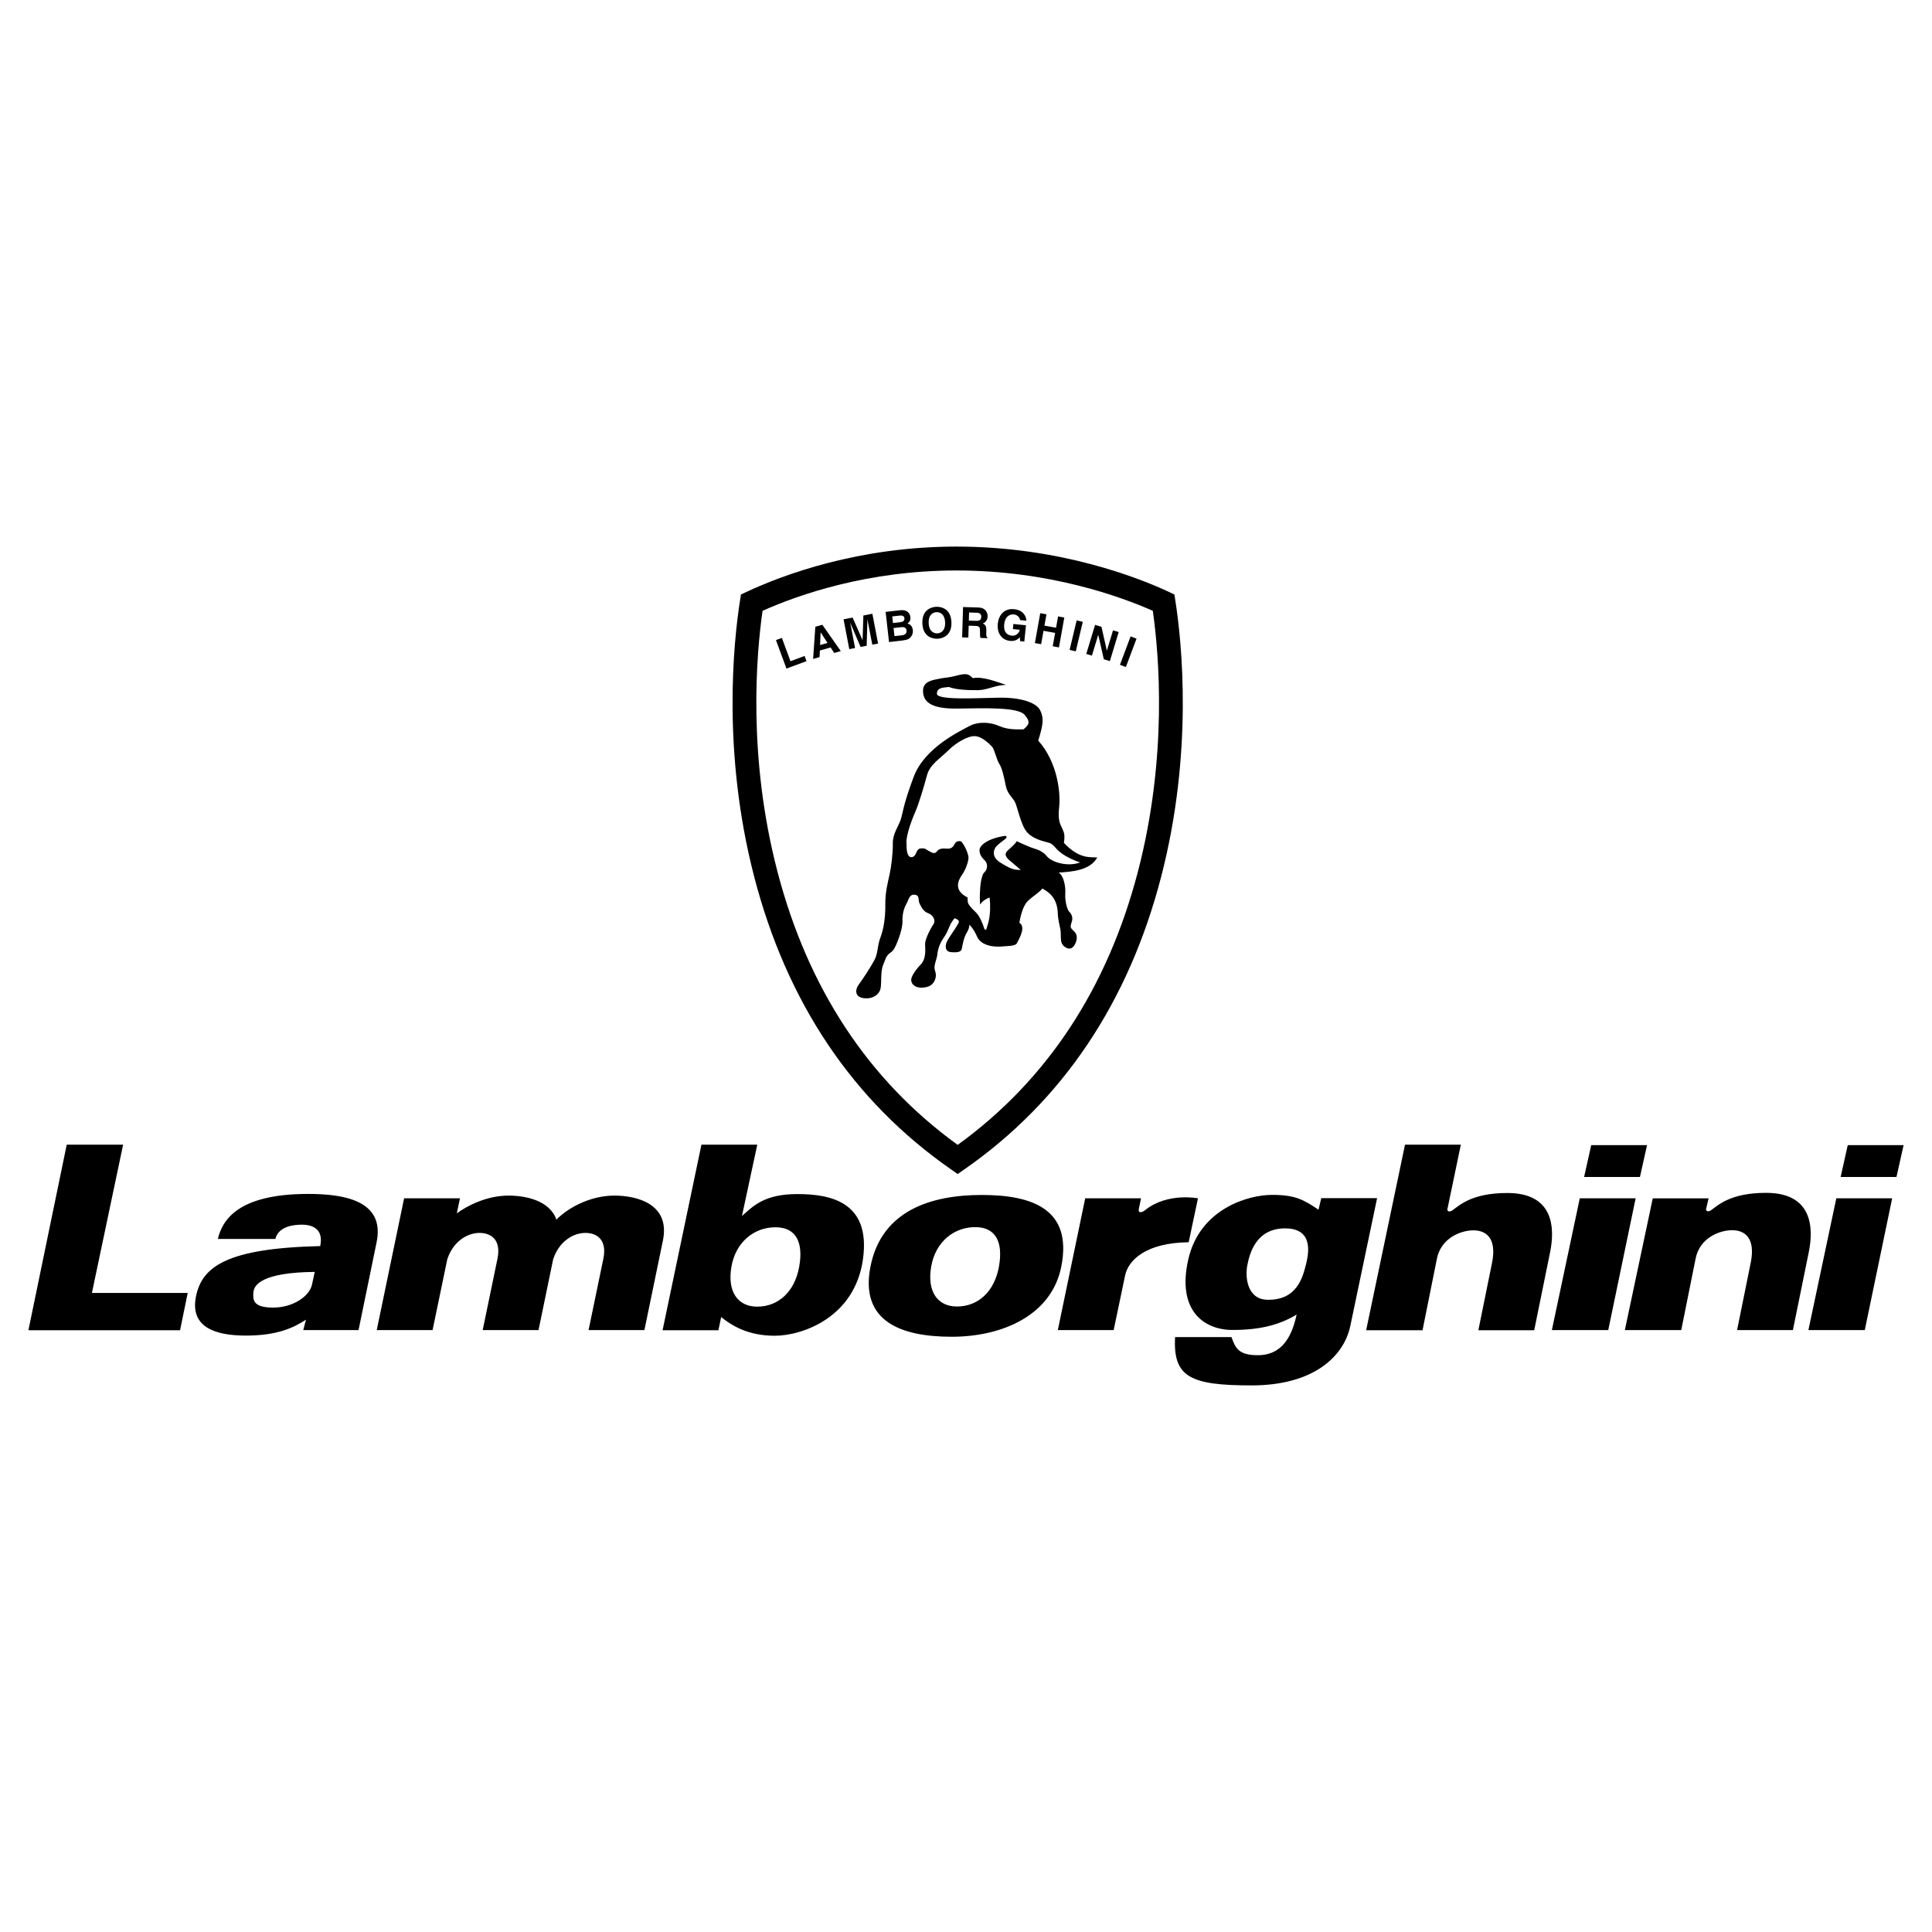
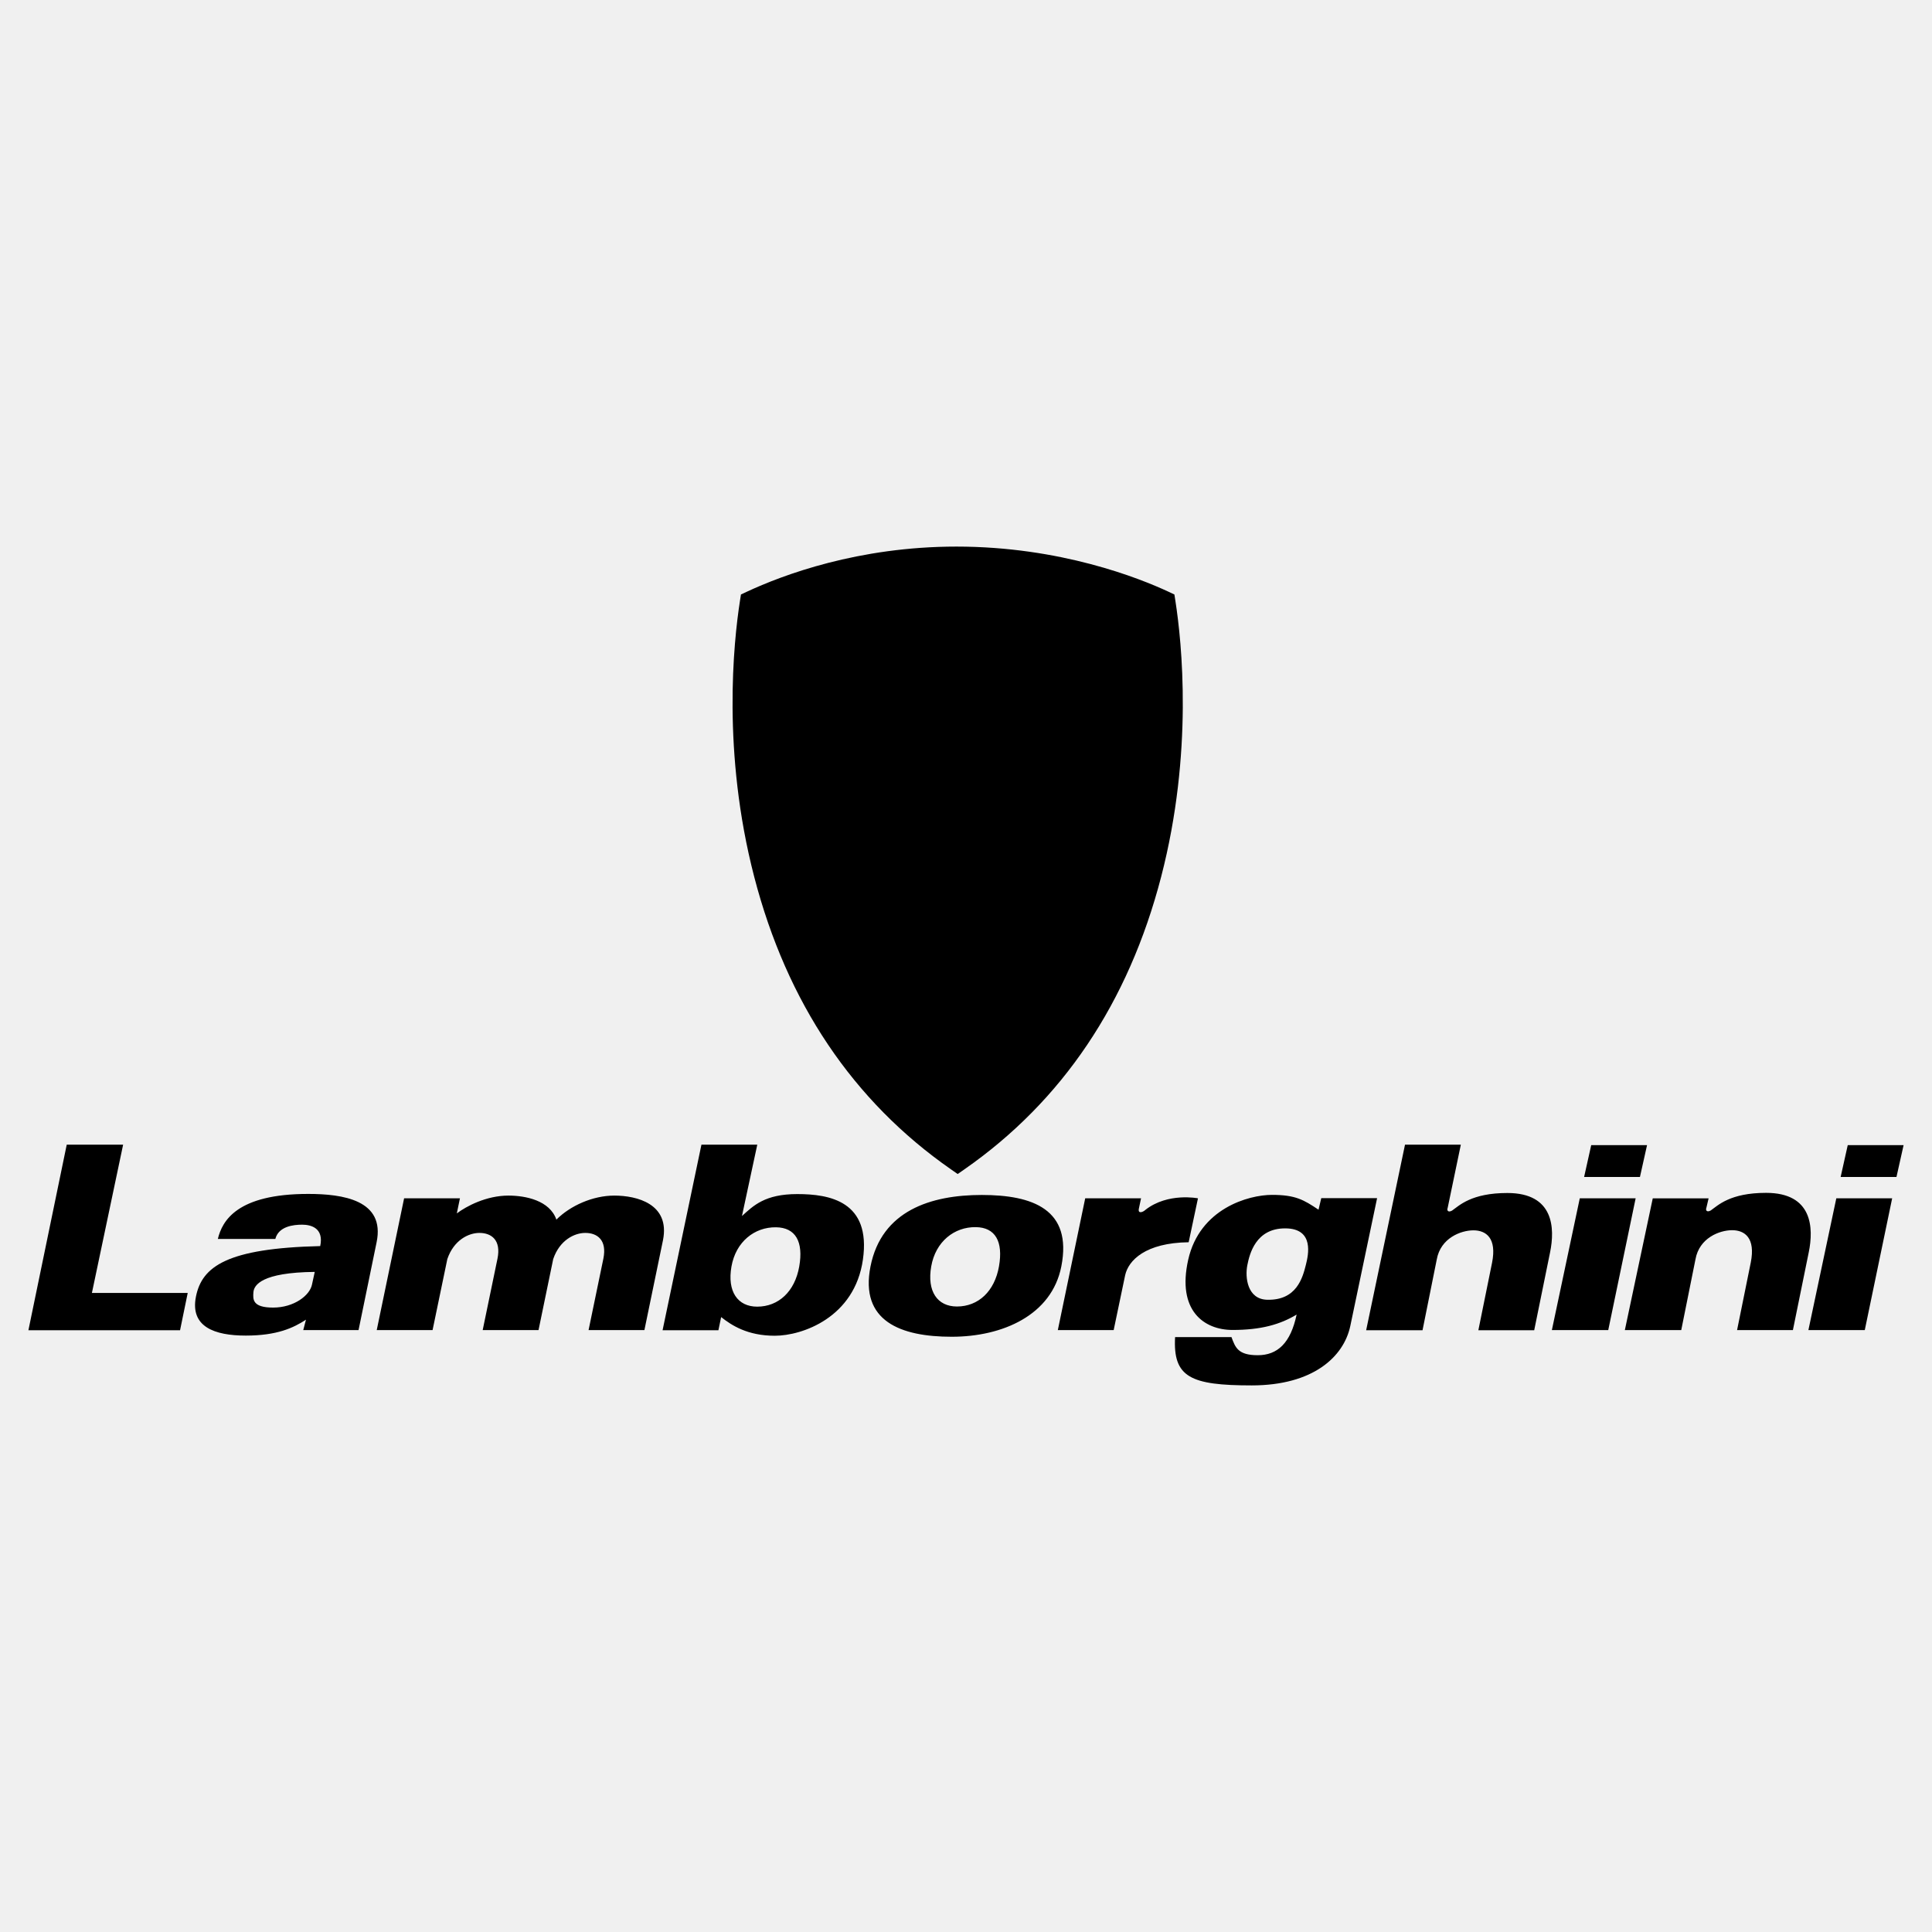
<svg xmlns="http://www.w3.org/2000/svg" width="2500" height="2500" viewBox="0 0 192.756 192.756">
  <g fill-rule="evenodd" clip-rule="evenodd">
-     <path fill="#fff" d="M0 0h192.756v192.756H0V0z" />
    <path d="M117.268 59.94l-.098-.628-.574-.269c-2.906-1.355-10.787-4.51-21.168-4.51-9.797 0-17.317 2.826-20.928 4.51l-.575.269-.098.628c-.645 4.147-1.797 15.133 1.421 27.54 3.259 12.563 9.861 22.382 19.623 29.181l.677.472.677-.472c9.761-6.799 16.363-16.617 19.623-29.181 3.218-12.407 2.066-23.393 1.42-27.54z" />
-     <path d="M113.551 86.882c-3.037 11.704-9.092 20.897-18.003 27.342-8.911-6.445-14.966-15.639-18.002-27.342-2.956-11.395-2.093-21.538-1.466-25.941 3.62-1.615 10.502-4.024 19.348-4.024 9.281 0 16.449 2.632 19.588 4.025.627 4.403 1.49 14.546-1.465 25.94z" fill="#fff" />
    <path d="M108.271 119.558l-2.732 13.147h5.572l1.146-5.479c.328-1.479 2.021-3.232 6.336-3.287l.928-4.382s-3.004-.603-5.242 1.15c-.219.219-.766.438-.656-.109l.219-1.041h-5.571v.001zM158.756 114.25l-.709 3.178h5.57l.709-3.178h-5.57zM157.615 119.557h5.573l-2.733 13.148h-5.625l2.785-13.148zM184.35 114.25l-.709 3.178h5.57l.711-3.178h-5.572zM183.209 119.557h5.572l-2.732 13.148h-5.625l2.785-13.148zM164.896 119.559l-2.785 13.147h5.627l1.42-7.066c.381-2.137 2.402-2.903 3.658-2.903s2.35.767 1.857 3.232l-1.365 6.737h5.57l1.584-7.778c.492-2.411.385-5.917-4.26-5.917-3.605 0-4.807 1.26-5.516 1.753-.383.219-.547 0-.438-.273l.219-.932h-5.571zM140.178 114.204l-3.877 18.517h5.625l1.42-7.066c.383-2.137 2.404-2.904 3.66-2.904s2.348.768 1.857 3.232l-1.367 6.738h5.572l1.584-7.779c.492-2.41.383-5.916-4.26-5.916-3.605 0-4.807 1.26-5.518 1.753-.383.219-.547 0-.438-.274l1.312-6.3h-5.57v-.001zM12.284 114.204L9.17 128.996h9.559l-.765 3.725H2.834l3.824-18.517h5.626zM61.291 119.284c-2.149 0-4.396 1.01-5.781 2.398-.659-1.904-3.048-2.398-4.784-2.398-2.209 0-4.204 1.065-5.149 1.778l.312-1.506h-5.571l-2.731 13.148h5.571l1.472-7.086c.644-1.896 2.12-2.61 3.2-2.61 1.202 0 2.185.712 1.803 2.575l-1.475 7.121h5.571l1.464-7.085c.645-1.897 2.12-2.611 3.201-2.611 1.202 0 2.185.712 1.803 2.575l-1.475 7.121h5.571l1.856-8.984c.713-3.615-2.619-4.436-4.858-4.436zM78.868 65.97l1.408-.523.19.514-2 .744-1.049-2.841.591-.219.86 2.325zM81.766 65.56l-.64.18.219-3.208.7-.198 1.842 2.627-.659.186-.355-.548-1.073.302-.034.659zM87.607 64.209l-.578.112-.478-2.485-.009.001-.075 2.593-.607.117-1.018-2.381-.009.002.478 2.485-.578.112-.571-2.974.904-.175.987 2.24.008-.001.078-2.446.897-.174.571 2.974zM88.36 61.047l1.458-.165c.735-.083.975.356 1.01.667.048.431-.181.581-.299.658.383.097.513.379.546.677a.88.88 0 0 1-.189.649c-.153.187-.304.311-.918.38l-1.27.144-.338-3.01zM93.411 60.539c.399-.016 1.457.115 1.513 1.536s-.987 1.635-1.387 1.651c-.399.016-1.457-.115-1.513-1.536-.056-1.42.988-1.635 1.387-1.651zM96.085 60.563l1.526.047c.803.024.932.623.924.885-.01.333-.188.615-.488.707.244.117.377.214.359.779-.014.442-.018.552.115.607l-.002.08-.697-.021c-.039-.145-.059-.301-.049-.613.012-.414-.008-.574-.475-.588l-.652-.021-.036 1.185-.618-.019.093-3.028zM101.105 62.255l1.256.129-.166 1.625-.418-.043-.025-.384c-.178.168-.436.417-.984.361-.723-.075-1.326-.663-1.219-1.72.084-.823.619-1.552 1.631-1.444.922.095 1.225.732 1.215 1.151l-.627-.064c.012-.118-.164-.518-.607-.563-.447-.046-.893.222-.973.994-.084.822.342 1.083.77 1.126.137.014.604.007.795-.588l-.699-.072.051-.508zM104.111 62.935l-.238 1.337-.621-.112.533-2.981.621.112-.203 1.129 1.16.208.201-1.129.622.112-.534 2.981-.621-.112.24-1.336-1.16-.209zM107.33 64.986l-.615-.147.703-2.945.613.147-.701 2.945zM111.047 62.888l.564.172-.879 2.898-.603-.185-.553-2.425-.008-.003-.627 2.067-.562-.172.877-2.898.637.194.535 2.367.008.003.611-2.018zM112.328 66.551l-.59-.223 1.063-2.835.592.223-1.065 2.835zM99.711 72.442a3.911 3.911 0 0 0-1.523-.331c-.533-.006-1.064.1-1.511.348s-1.55.777-2.679 1.608c-1.129.831-2.283 1.964-2.832 3.419-.548 1.455-.819 2.371-.982 3.006-.163.635-.218.99-.333 1.323-.115.333-.313.675-.479 1.055-.167.379-.303.795-.296 1.278.007.482-.029 1.047-.088 1.591-.059.543-.141 1.064-.225 1.458s-.197.847-.287 1.353a8.64 8.64 0 0 0-.147 1.667c.009.603-.027 1.206-.108 1.772a7.341 7.341 0 0 1-.381 1.55c-.173.455-.227.847-.289 1.217-.062.371-.132.718-.336 1.083-.205.364-.483.821-.762 1.255s-.558.845-.764 1.119-.307.592-.243.855.293.47.745.522c.451.054.84-.043 1.13-.228.29-.186.481-.46.537-.762.056-.303.049-.725.065-1.154.016-.43.054-.867.199-1.201l.145-.363.145-.364c.146-.243.25-.335.354-.412.104-.077.208-.139.355-.322s.38-.684.575-1.244c.194-.561.35-1.181.343-1.603a3.902 3.902 0 0 1 .104-1.034c.07-.28.172-.507.289-.72.117-.213.188-.455.298-.637.11-.183.258-.306.529-.279.271.025.348.16.38.333s.021.384.114.563c.093.179.187.373.316.544.131.171.298.32.54.406s.44.264.541.474a.645.645 0 0 1-.042.664c-.147.213-.352.578-.519.95s-.296.75-.293.992c.004.241.039.602 0 .979s-.153.771-.449 1.076a5.118 5.118 0 0 0-.693.877c-.161.267-.248.494-.245.645.002.15.065.346.225.501.16.156.417.272.808.267s.689-.087.913-.233.37-.359.456-.632.068-.468.028-.641c-.041-.173-.103-.322-.105-.503s.054-.393.118-.612.136-.446.163-.658a3.535 3.535 0 0 1 .635-1.697c.235-.335.366-.623.475-.881.109-.258.195-.485.342-.698.147-.213.206-.32.265-.351.06-.031.121.013.272.101.151.088.183.178.154.284s-.117.228-.204.38c-.088.152-.264.411-.448.685s-.375.563-.491.776c-.117.213-.188.485-.147.71.041.226.194.404.525.429.331.025.586.021.766-.034.179-.056.283-.163.31-.344.027-.181.083-.468.161-.756.078-.287.179-.575.296-.758s.19-.349.233-.493a1.21 1.21 0 0 0 .055-.355c.183.178.335.387.466.603.133.216.24.44.334.65.094.209.307.462.686.652.379.19.922.317 1.672.275s1.125-.078 1.334-.149.254-.177.342-.359c.086-.182.291-.547.391-.917s.094-.748-.24-.953c.055-.302.139-.71.268-1.104.129-.394.305-.773.541-1.018.236-.244.562-.491.854-.714.289-.223.541-.423.629-.575.395.205.758.463 1.033.835.277.372.465.859.506 1.521.006.361.055.699.113.993.057.292.119.541.152.721s.037.376.039.58c.004.203.006.414.041.625a.87.87 0 0 0 .346.537c.174.133.387.205.566.172s.342-.201.459-.414c.117-.213.188-.47.184-.681a.813.813 0 0 0-.148-.48c-.086-.119-.191-.208-.283-.297-.092-.089-.152-.163-.17-.276-.016-.113.012-.264.098-.506s.068-.453.006-.625c-.062-.173-.17-.307-.262-.396s-.201-.343-.281-.674c-.08-.33-.131-.736-.107-1.128s-.02-.843-.131-1.233-.289-.719-.533-.866c.691-.041 1.479-.098 2.182-.305s1.32-.563 1.672-1.201c-.391-.024-.842.013-1.385-.145-.543-.157-1.18-.509-1.943-1.311.055-.362.066-.604.041-.807s-.088-.368-.182-.577c-.094-.21-.217-.404-.297-.719-.08-.315-.117-.751-.037-1.446s.047-1.809-.25-3.025c-.297-1.215-.857-2.533-1.836-3.633.258-.817.4-1.377.43-1.83a2.201 2.201 0 0 0-.236-1.187c-.186-.389-.672-.712-1.381-.936-.709-.222-1.643-.343-2.725-.327-1.08.017-2.627.086-3.904.068-1.277-.018-2.285-.123-2.291-.454-.004-.332.173-.485.412-.564.239-.079.54-.083.779-.117.363.145.875.228 1.409.272.534.044 1.09.051 1.542.044.449-.007.867-.134 1.309-.262s.906-.255 1.447-.263c-.453-.144-1.027-.361-1.615-.518-.59-.157-1.191-.253-1.701-.154-.183-.178-.32-.312-.531-.369-.211-.057-.497-.038-.975.09-.479.128-.779.178-1.034.212s-.465.053-.764.118-.719.117-1.062.28c-.343.164-.609.439-.602.951.008.512.18.962.696 1.277.516.316 1.375.499 2.756.477 1.382-.021 2.882-.06 4.125.004 1.238.064 2.219.229 2.555.616.336.387.43.642.381.853-.049.212-.242.38-.479.595-.211.003-.586.024-1.021-.007-.442-.027-.94-.11-1.393-.314z" />
-     <path d="M98.424 92.653c.072-.25.195-.564.277-1.048.082-.483.125-1.135.037-2.061a2.257 2.257 0 0 0-.49.241 1.48 1.48 0 0 0-.461.467 9.918 9.918 0 0 1-.01-1.371c.025-.49.078-.95.15-1.193.07-.242.1-.363.139-.454.041-.091.092-.152.211-.274a.807.807 0 0 0 .201-.531.815.815 0 0 0-.25-.613 1.924 1.924 0 0 1-.395-.51 1.05 1.05 0 0 1-.102-.538c.012-.196.195-.47.598-.729.4-.258 1.021-.501 1.904-.636.121-.017.182.028.189.092.008.063-.035.147-.125.209-.088.062-.273.2-.459.35-.186.15-.371.311-.459.418-.09.106-.236.35-.227.647.008.298.17.649.701.972.531.323.854.495 1.129.589.275.093.504.108.85.118-.105-.119-.406-.366-.695-.607-.289-.24-.568-.473-.629-.562-.062-.089-.152-.194-.174-.325s.029-.291.252-.49c.221-.199.414-.375.562-.525.148-.149.25-.271.295-.362.211.102.559.263.906.412.35.149.695.287.908.344.211.057.438.153.646.279.207.126.398.281.535.456.254.32.787.59 1.406.724.621.134 1.326.13 1.924-.098a7.459 7.459 0 0 1-1.092-.45c-.469-.237-.975-.558-1.303-.944-.246-.289-.402-.422-.547-.497-.143-.075-.273-.093-.471-.15-.195-.057-.58-.149-.98-.332-.4-.182-.818-.454-1.08-.872-.262-.417-.467-1.024-.637-1.579s-.305-1.058-.43-1.267c-.123-.209-.305-.402-.479-.648a2.377 2.377 0 0 1-.416-.965 17.155 17.155 0 0 0-.275-1.224c-.104-.375-.221-.697-.359-.906s-.256-.568-.371-.909c-.113-.341-.223-.664-.346-.797a4.979 4.979 0 0 0-.686-.623c-.312-.229-.684-.426-1.043-.436-.361-.01-.832.156-1.312.423s-.971.637-1.37 1.035-.852.744-1.24 1.126c-.389.383-.713.802-.854 1.347s-.349 1.256-.553 1.907-.405 1.242-.536 1.545c-.13.304-.399.933-.618 1.603s-.388 1.381-.32 1.847c-.01.377.026.715.119.943.094.229.246.347.47.283.225-.063.304-.269.391-.462s.182-.376.437-.395c.255-.019.383.009.478.057.094.047.155.114.276.173.121.058.273.161.424.208.151.046.301.037.419-.131.117-.167.281-.246.454-.278s.353-.021.503-.008c.151.013.301.01.439-.048s.264-.173.366-.386c.102-.212.25-.29.385-.311a.678.678 0 0 1 .301.029c.199.238.384.574.517.892.133.318.213.619.2.784a3.11 3.11 0 0 1-.185.737 3.93 3.93 0 0 1-.451.9c-.191.273-.418.661-.416 1.072.002.41.234.844.961 1.209.004.271-.017.422.077.617.093.194.3.432.757.877.168.148.34.432.488.734.146.303.268.625.332.85.023.075.072.123.119.132.056.012.099-.019.113-.103zM81.821 64.354l.741-.209-.684-1.051-.007.002-.05 1.258zM89.242 63.464l.769-.086c.305-.035.465-.188.431-.495-.03-.264-.267-.339-.493-.314l-.798.091.091.804zM89.094 62.16l.735-.083c.247-.028.432-.146.405-.386-.028-.247-.212-.303-.496-.271l-.719.081.075.659zM93.516 63.19c.34-.013.811-.243.777-1.09-.033-.848-.521-1.039-.861-1.025s-.811.243-.777 1.09c.033.847.52 1.038.861 1.025zM97.402 61.941c.328.01.49-.099.5-.399.006-.16-.059-.398-.43-.41l-.786-.024-.024.81.74.023z" fill="#fff" />
    <path d="M79.542 119.133c-3.223 0-4.369 1.15-5.517 2.191l1.529-7.121h-5.571l-3.878 18.516h5.571l.273-1.314c1.038.821 2.622 1.862 5.353 1.862 2.73 0 7.975-1.808 8.793-7.614.82-5.807-3.331-6.52-6.553-6.52zm.197 7.231c-.437 2.481-2.054 4.002-4.198 4.001-1.953-.002-3-1.52-2.564-4.001.437-2.481 2.304-3.944 4.444-3.918 1.956.024 2.755 1.437 2.318 3.918zM97.951 119.222c-5.077 0-9.995 1.562-11.101 7.127-1.088 5.479 3.026 7.019 8.103 7.019 5.076 0 9.98-2.153 10.936-7.019 1.119-5.697-2.862-7.127-7.938-7.127zm1.717 7.127c-.436 2.481-2.053 4.002-4.197 4.001-1.953-.002-3-1.52-2.563-4.001.436-2.481 2.303-3.944 4.444-3.918 1.955.024 2.753 1.436 2.316 3.918zM30.746 119.118c-7.101 0-8.576 2.685-9.012 4.492h5.735c.328-1.26 1.802-1.424 2.676-1.424s2.185.328 1.803 2.136c-9.285.22-11.798 2.027-12.398 5.04-.601 3.014 1.856 3.89 4.97 3.89s4.752-.767 6.008-1.588l-.273 1.04h5.517l1.802-8.765c.873-4.218-3.387-4.821-6.828-4.821zm.382 9.039c-.218 1.096-1.802 2.301-3.877 2.301-2.076 0-2.021-.821-1.967-1.533.055-.713.819-1.973 6.118-2.027l-.274 1.259zM131.822 119.541l-.273 1.151c-1.475-.986-2.295-1.479-4.643-1.479-2.35 0-7.211 1.369-8.357 6.464s1.584 7.013 4.424 7.013 4.752-.548 6.391-1.534c-.6 2.849-1.912 4.054-3.877 4.054-1.967 0-2.24-.767-2.623-1.808h-5.625c-.219 3.999 1.529 4.82 7.646 4.82s9.176-2.849 9.832-5.916l2.676-12.765h-5.571zm-1.529 6.629c-.328 1.314-.93 3.589-3.879 3.506-1.967-.055-2.211-2.227-1.967-3.451.217-1.086.82-3.67 3.77-3.67s2.306 2.687 2.076 3.615z" />
  </g>
</svg>
